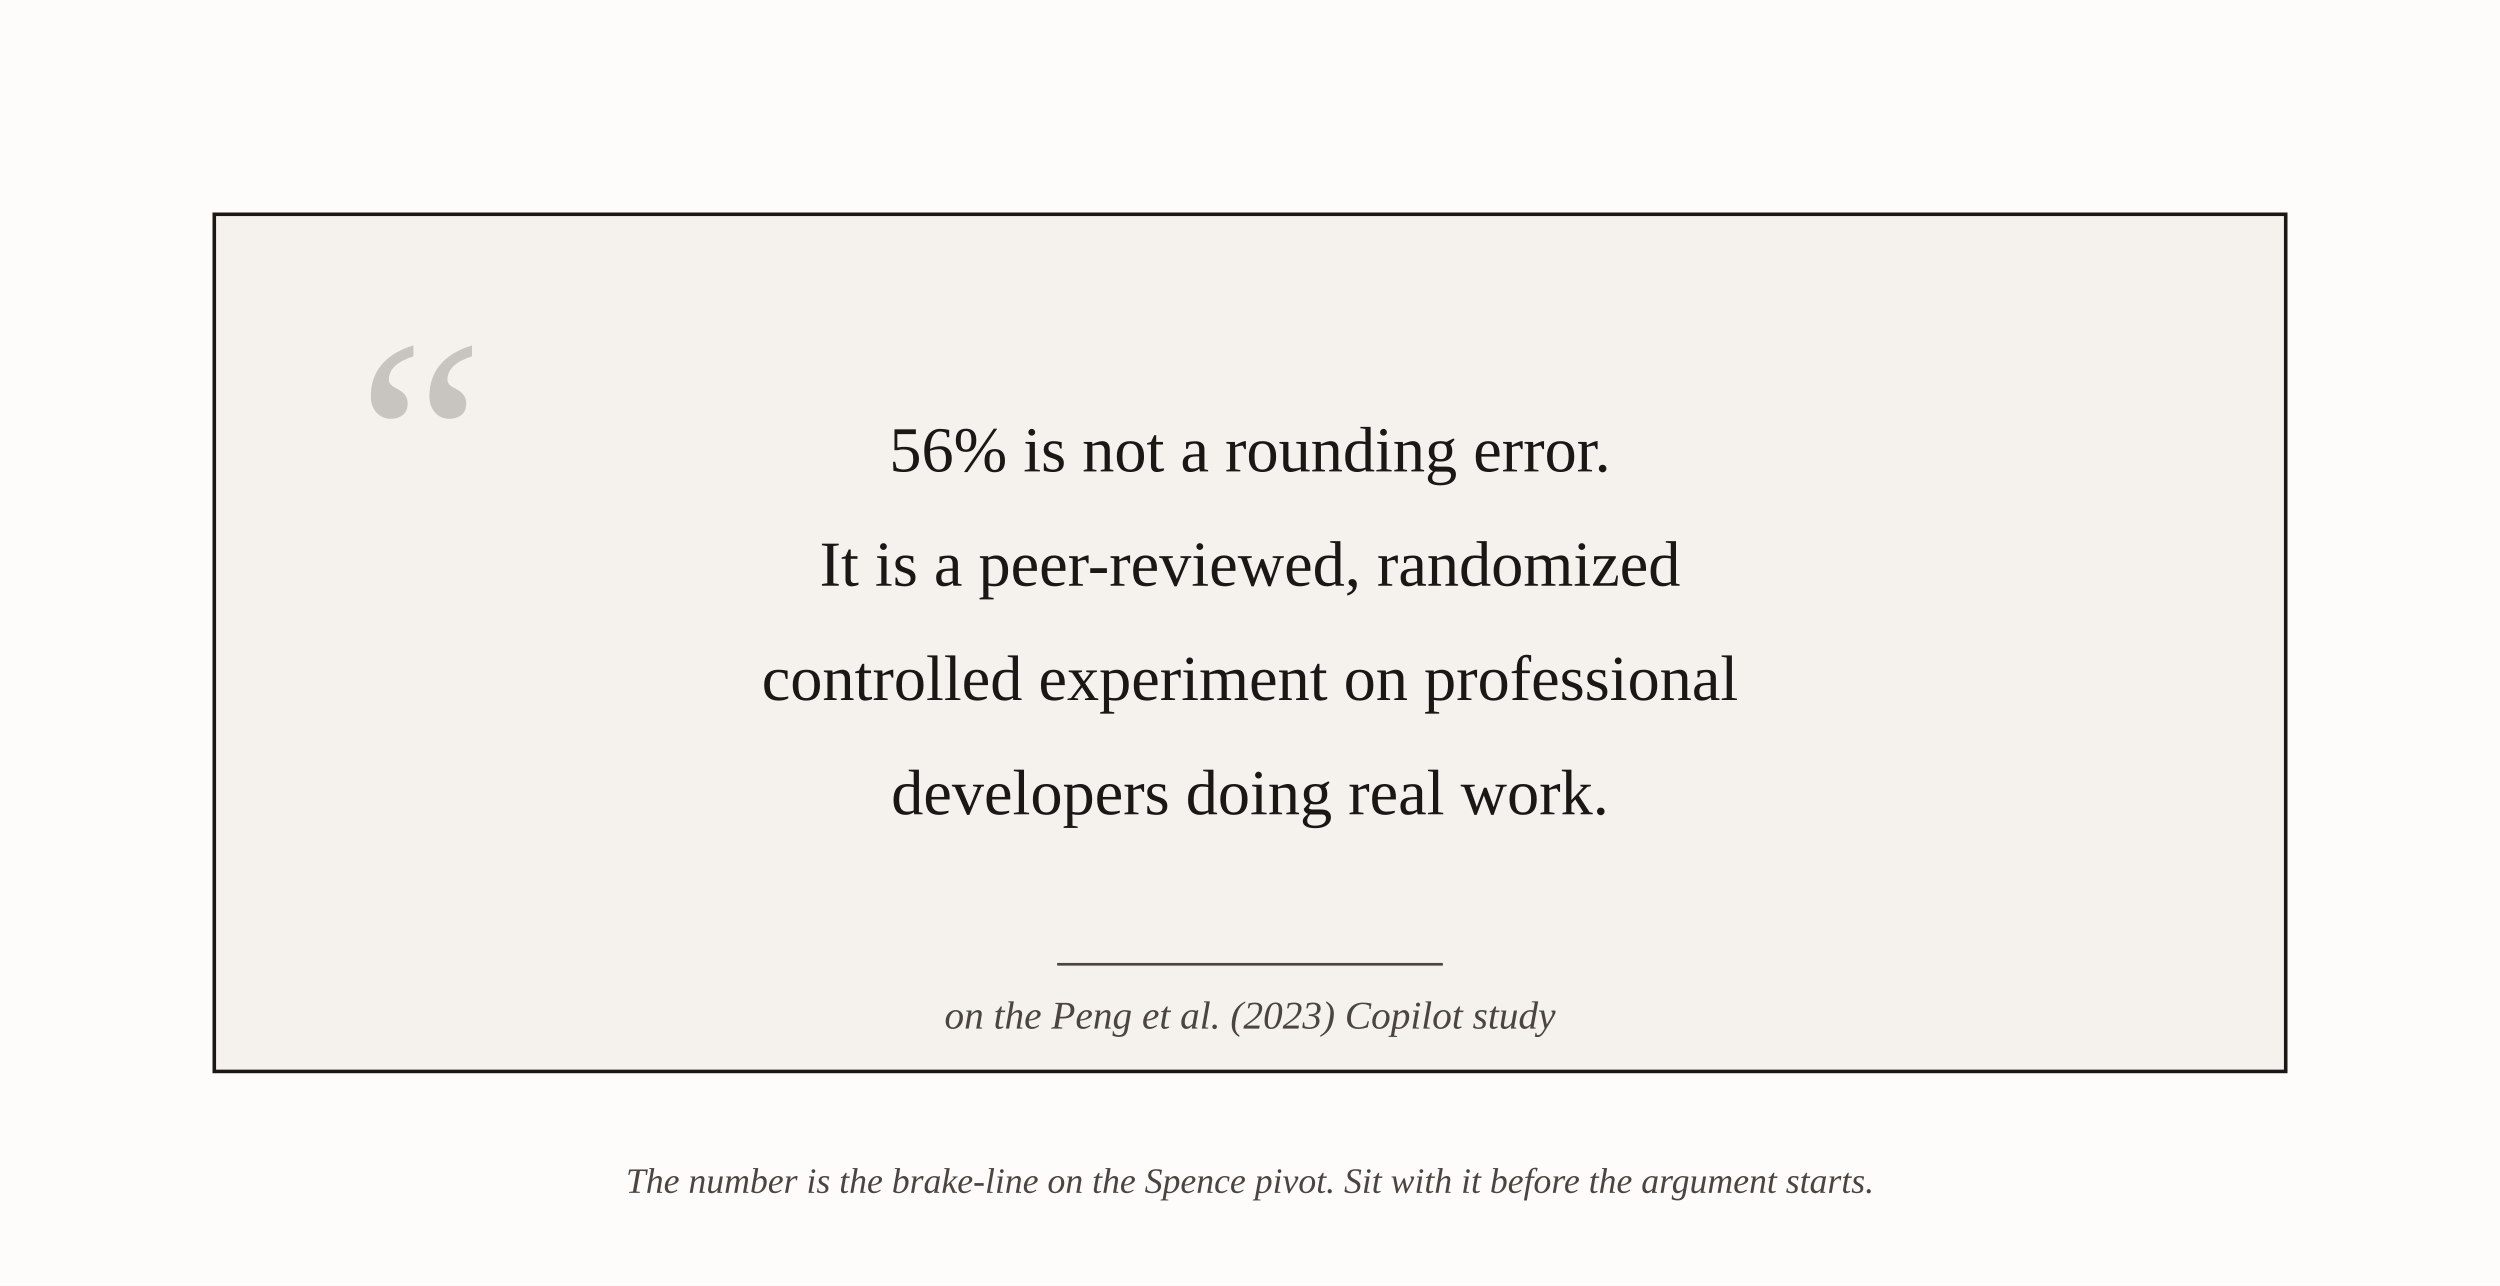
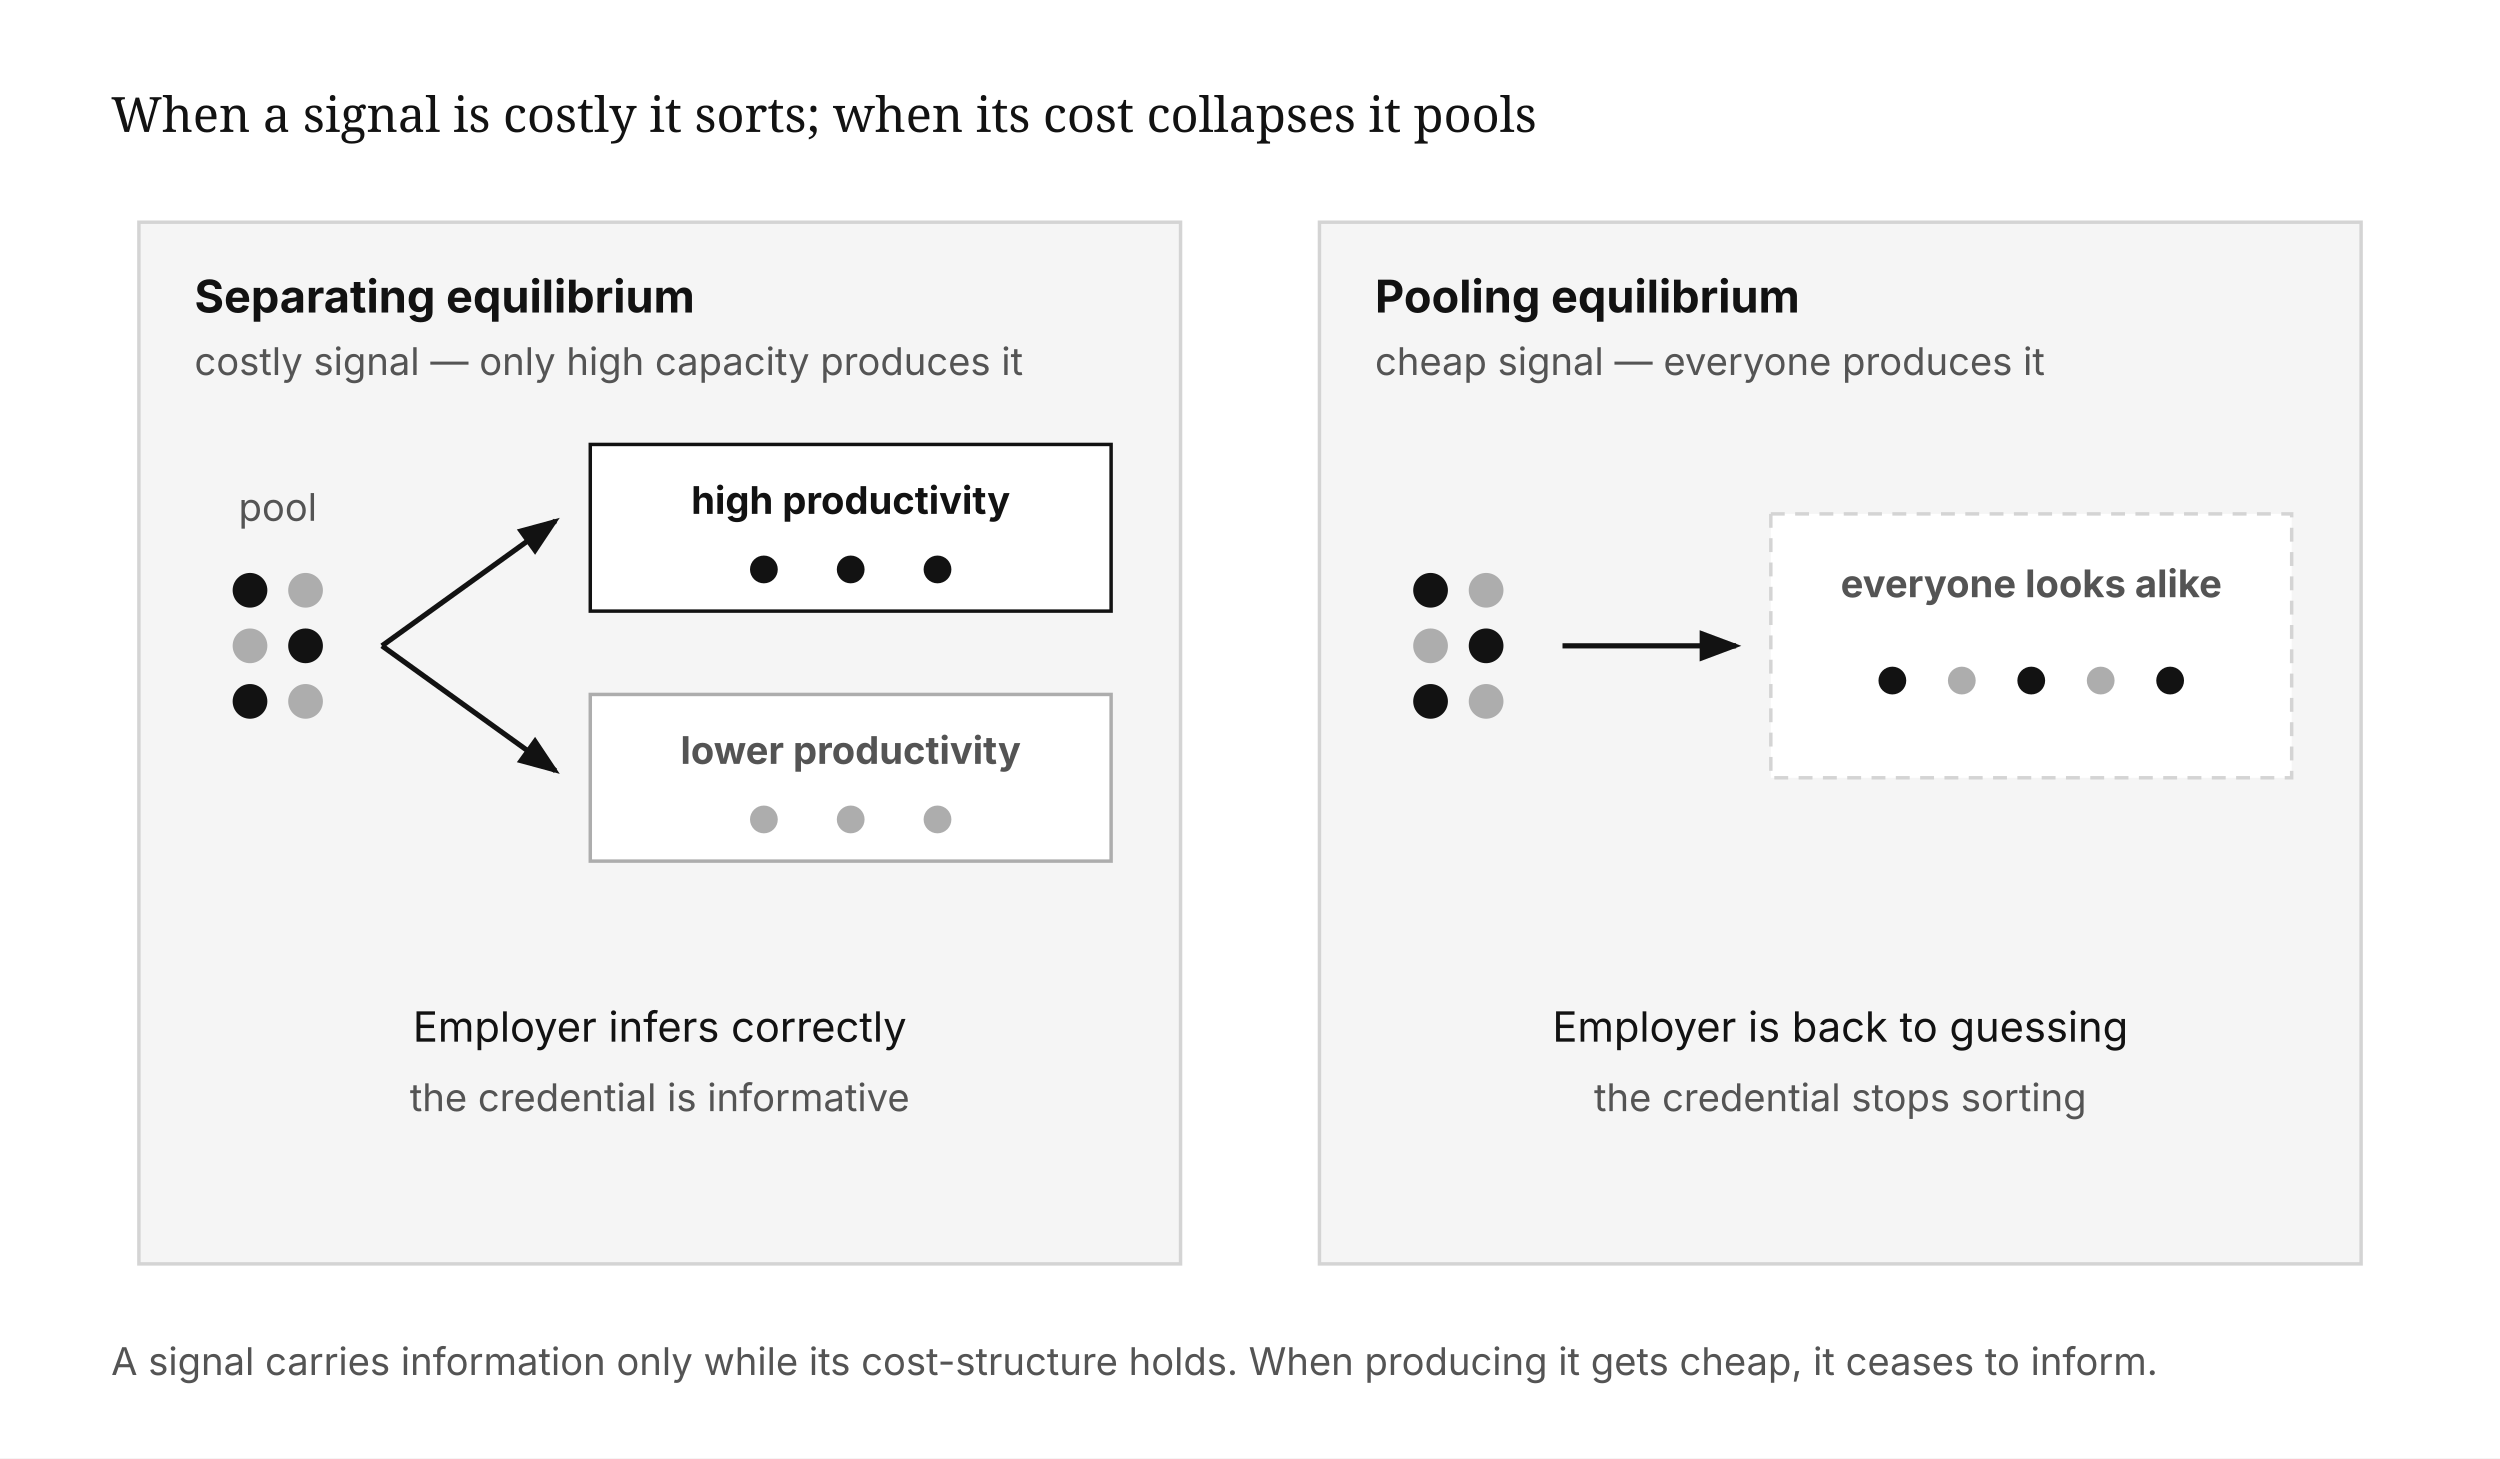
- <svg xmlns="http://www.w3.org/2000/svg" viewBox="0 0 700 360">
+ <svg xmlns="http://www.w3.org/2000/svg" viewBox="0 0 720 420" role="img" aria-labelledby="fig-title-01-02">
  <defs>
    <marker id="arrow" markerWidth="8" markerHeight="6" refX="7" refY="3" orient="auto">
-       <polygon points="0 0, 8 3, 0 6" fill="#1a1714" />
+       <polygon points="0 0, 8 3, 0 6" fill="#121212" />
    </marker>
  </defs>
-   <rect x="0" y="0" width="700" height="360" fill="#fdfcfb" />
-   <rect x="60" y="60" width="580" height="240" fill="#f5f2ee" stroke="#1a1714" stroke-width="1" />
-   <text x="100" y="150" font-family="Georgia, 'Times New Roman', serif" font-size="80" fill="#c8c4c0">“</text>
-   <text x="350" y="132" font-family="Georgia, 'Times New Roman', serif" font-size="18" fill="#1a1714" text-anchor="middle">56% is not a rounding error.</text>
-   <text x="350" y="164" font-family="Georgia, 'Times New Roman', serif" font-size="18" fill="#1a1714" text-anchor="middle">It is a peer-reviewed, randomized</text>
-   <text x="350" y="196" font-family="Georgia, 'Times New Roman', serif" font-size="18" fill="#1a1714" text-anchor="middle">controlled experiment on professional</text>
-   <text x="350" y="228" font-family="Georgia, 'Times New Roman', serif" font-size="18" fill="#1a1714" text-anchor="middle">developers doing real work.</text>
-   <line x1="296" y1="270" x2="404" y2="270" stroke="#4a4540" stroke-width="0.75" />
-   <text x="350" y="288" font-family="Georgia, 'Times New Roman', serif" font-size="11" font-style="italic" fill="#4a4540" text-anchor="middle">on the Peng et al. (2023) Copilot study</text>
-   <text x="350.0" y="334" font-family="Georgia, 'Times New Roman', serif" font-size="10" font-style="italic" fill="#4a4540" text-anchor="middle">The number is the brake-line on the Spence pivot. Sit with it before the argument starts.</text>
+   <rect x="0" y="0" width="720" height="420" fill="#FFFFFF" />
+   <text x="32" y="38" font-family="'EB Garamond','Garamond',Georgia,serif" font-size="14" fill="#121212">When a signal is costly it sorts; when its cost collapses it pools</text>
+   <rect x="40" y="64" width="300" height="300" fill="#F5F5F5" stroke="#D4D4D4" stroke-width="1" />
+   <text x="56" y="90" font-family="'Inter',-apple-system,'Helvetica Neue',sans-serif" font-size="13" font-weight="700" fill="#121212">Separating equilibrium</text>
+   <text x="56" y="108" font-family="'Inter',-apple-system,'Helvetica Neue',sans-serif" font-size="11" fill="#545454">costly signal — only high capacity produces it</text>
+   <text x="80" y="150" font-family="'Inter',-apple-system,'Helvetica Neue',sans-serif" font-size="11" fill="#545454" text-anchor="middle">pool</text>
+   <g fill="#121212">
+     <circle cx="72" cy="170" r="5" />
+     <circle cx="88" cy="186" r="5" />
+     <circle cx="72" cy="202" r="5" />
+   </g>
+   <g fill="#ADADAD">
+     <circle cx="88" cy="170" r="5" />
+     <circle cx="72" cy="186" r="5" />
+     <circle cx="88" cy="202" r="5" />
+   </g>
+   <line x1="110" y1="186" x2="160" y2="150" stroke="#121212" stroke-width="1.5" fill="none" marker-end="url(#arrow)" />
+   <line x1="110" y1="186" x2="160" y2="222" stroke="#121212" stroke-width="1.5" fill="none" marker-end="url(#arrow)" />
+   <rect x="170" y="128" width="150" height="48" fill="#FFFFFF" stroke="#121212" stroke-width="1" />
+   <text x="245" y="148" font-family="'Inter',-apple-system,'Helvetica Neue',sans-serif" font-size="11" font-weight="700" fill="#121212" text-anchor="middle">high productivity</text>
+   <g fill="#121212">
+     <circle cx="220" cy="164" r="4" />
+     <circle cx="245" cy="164" r="4" />
+     <circle cx="270" cy="164" r="4" />
+   </g>
+   <rect x="170" y="200" width="150" height="48" fill="#FFFFFF" stroke="#ADADAD" stroke-width="1" />
+   <text x="245" y="220" font-family="'Inter',-apple-system,'Helvetica Neue',sans-serif" font-size="11" font-weight="700" fill="#545454" text-anchor="middle">lower productivity</text>
+   <g fill="#ADADAD">
+     <circle cx="220" cy="236" r="4" />
+     <circle cx="245" cy="236" r="4" />
+     <circle cx="270" cy="236" r="4" />
+   </g>
+   <text x="190" y="300" font-family="'Inter',-apple-system,'Helvetica Neue',sans-serif" font-size="12" fill="#121212" text-anchor="middle">Employer infers correctly</text>
+   <text x="190" y="320" font-family="'Inter',-apple-system,'Helvetica Neue',sans-serif" font-size="11" fill="#545454" text-anchor="middle">the credential is informative</text>
+   <rect x="380" y="64" width="300" height="300" fill="#F5F5F5" stroke="#D4D4D4" stroke-width="1" />
+   <text x="396" y="90" font-family="'Inter',-apple-system,'Helvetica Neue',sans-serif" font-size="13" font-weight="700" fill="#121212">Pooling equilibrium</text>
+   <text x="396" y="108" font-family="'Inter',-apple-system,'Helvetica Neue',sans-serif" font-size="11" fill="#545454">cheap signal — everyone produces it</text>
+   <g fill="#121212">
+     <circle cx="412" cy="170" r="5" />
+     <circle cx="428" cy="186" r="5" />
+     <circle cx="412" cy="202" r="5" />
+   </g>
+   <g fill="#ADADAD">
+     <circle cx="428" cy="170" r="5" />
+     <circle cx="412" cy="186" r="5" />
+     <circle cx="428" cy="202" r="5" />
+   </g>
+   <line x1="450" y1="186" x2="500" y2="186" stroke="#121212" stroke-width="1.5" fill="none" marker-end="url(#arrow)" />
+   <rect x="510" y="148" width="150" height="76" fill="#FFFFFF" stroke="#D4D4D4" stroke-width="1" stroke-dasharray="4 3" />
+   <text x="585" y="172" font-family="'Inter',-apple-system,'Helvetica Neue',sans-serif" font-size="11" font-weight="700" fill="#545454" text-anchor="middle">everyone looks alike</text>
+   <g>
+     <circle cx="545" cy="196" r="4" fill="#121212" />
+     <circle cx="565" cy="196" r="4" fill="#ADADAD" />
+     <circle cx="585" cy="196" r="4" fill="#121212" />
+     <circle cx="605" cy="196" r="4" fill="#ADADAD" />
+     <circle cx="625" cy="196" r="4" fill="#121212" />
+   </g>
+   <text x="530" y="300" font-family="'Inter',-apple-system,'Helvetica Neue',sans-serif" font-size="12" fill="#121212" text-anchor="middle">Employer is back to guessing</text>
+   <text x="530" y="320" font-family="'Inter',-apple-system,'Helvetica Neue',sans-serif" font-size="11" fill="#545454" text-anchor="middle">the credential stops sorting</text>
+   <text x="32" y="396" font-family="'Inter',-apple-system,'Helvetica Neue',sans-serif" font-size="11" fill="#545454">A signal carries information only while its cost-structure holds. When producing it gets cheap, it ceases to inform.</text>
</svg>
